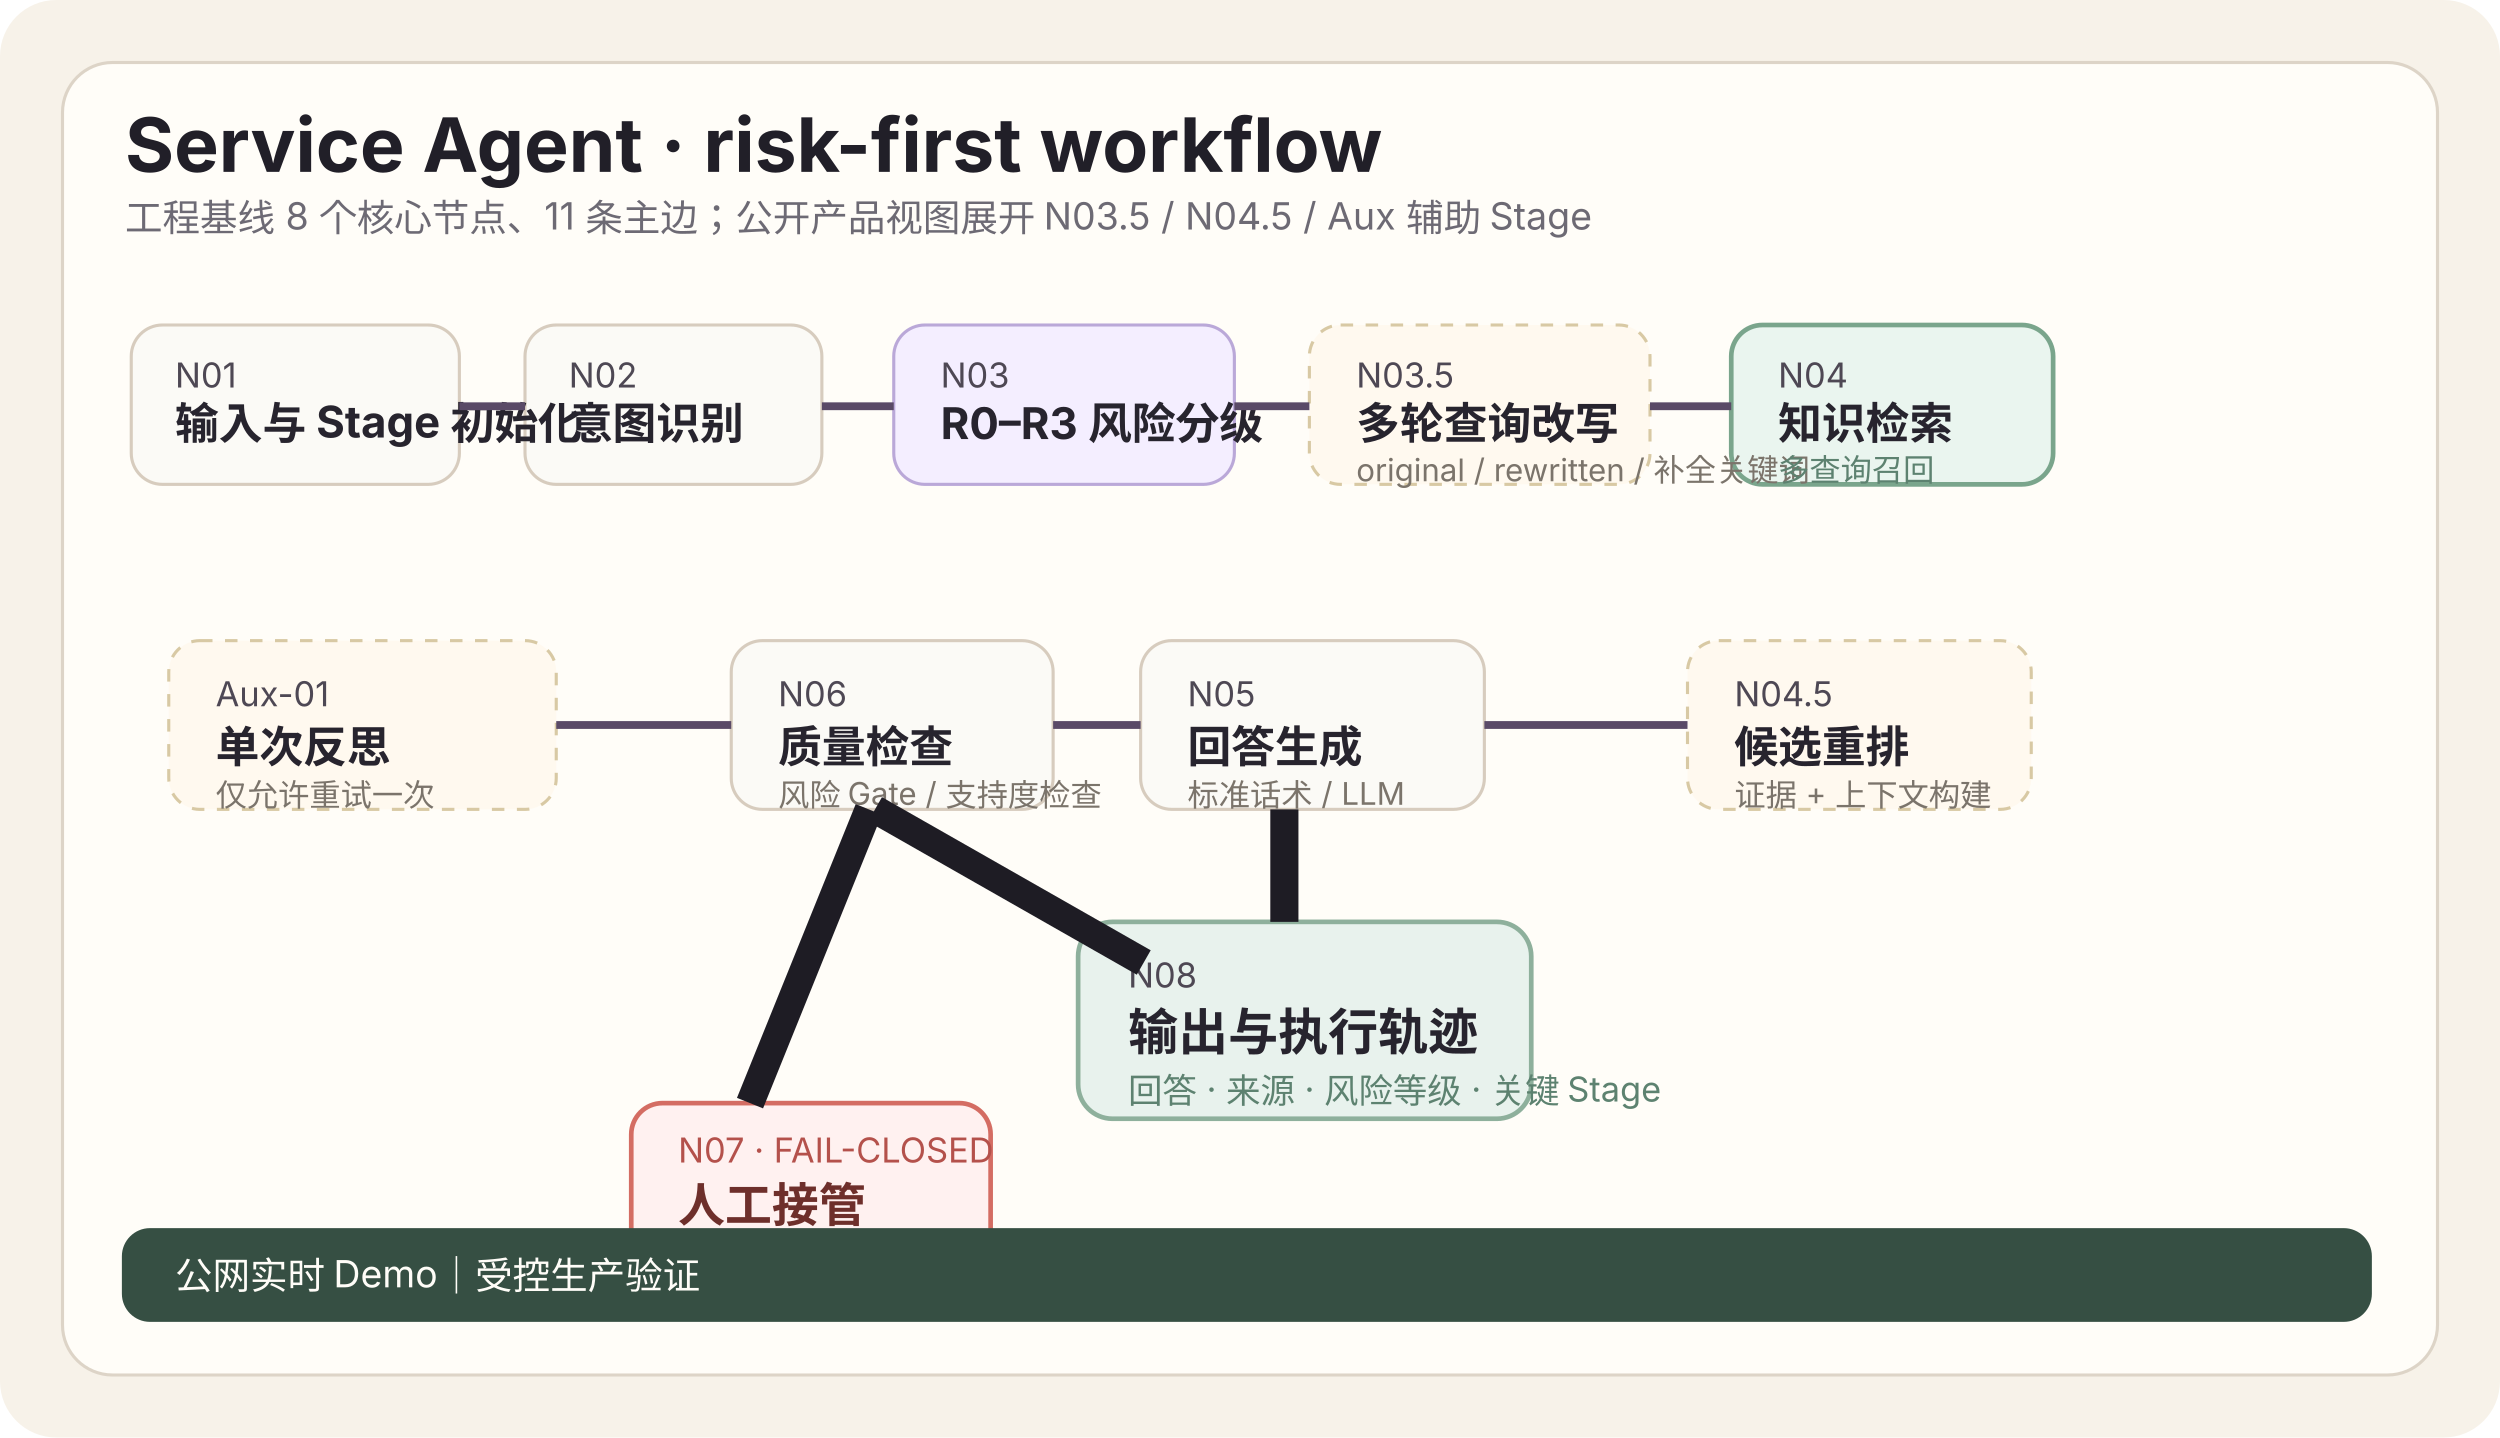
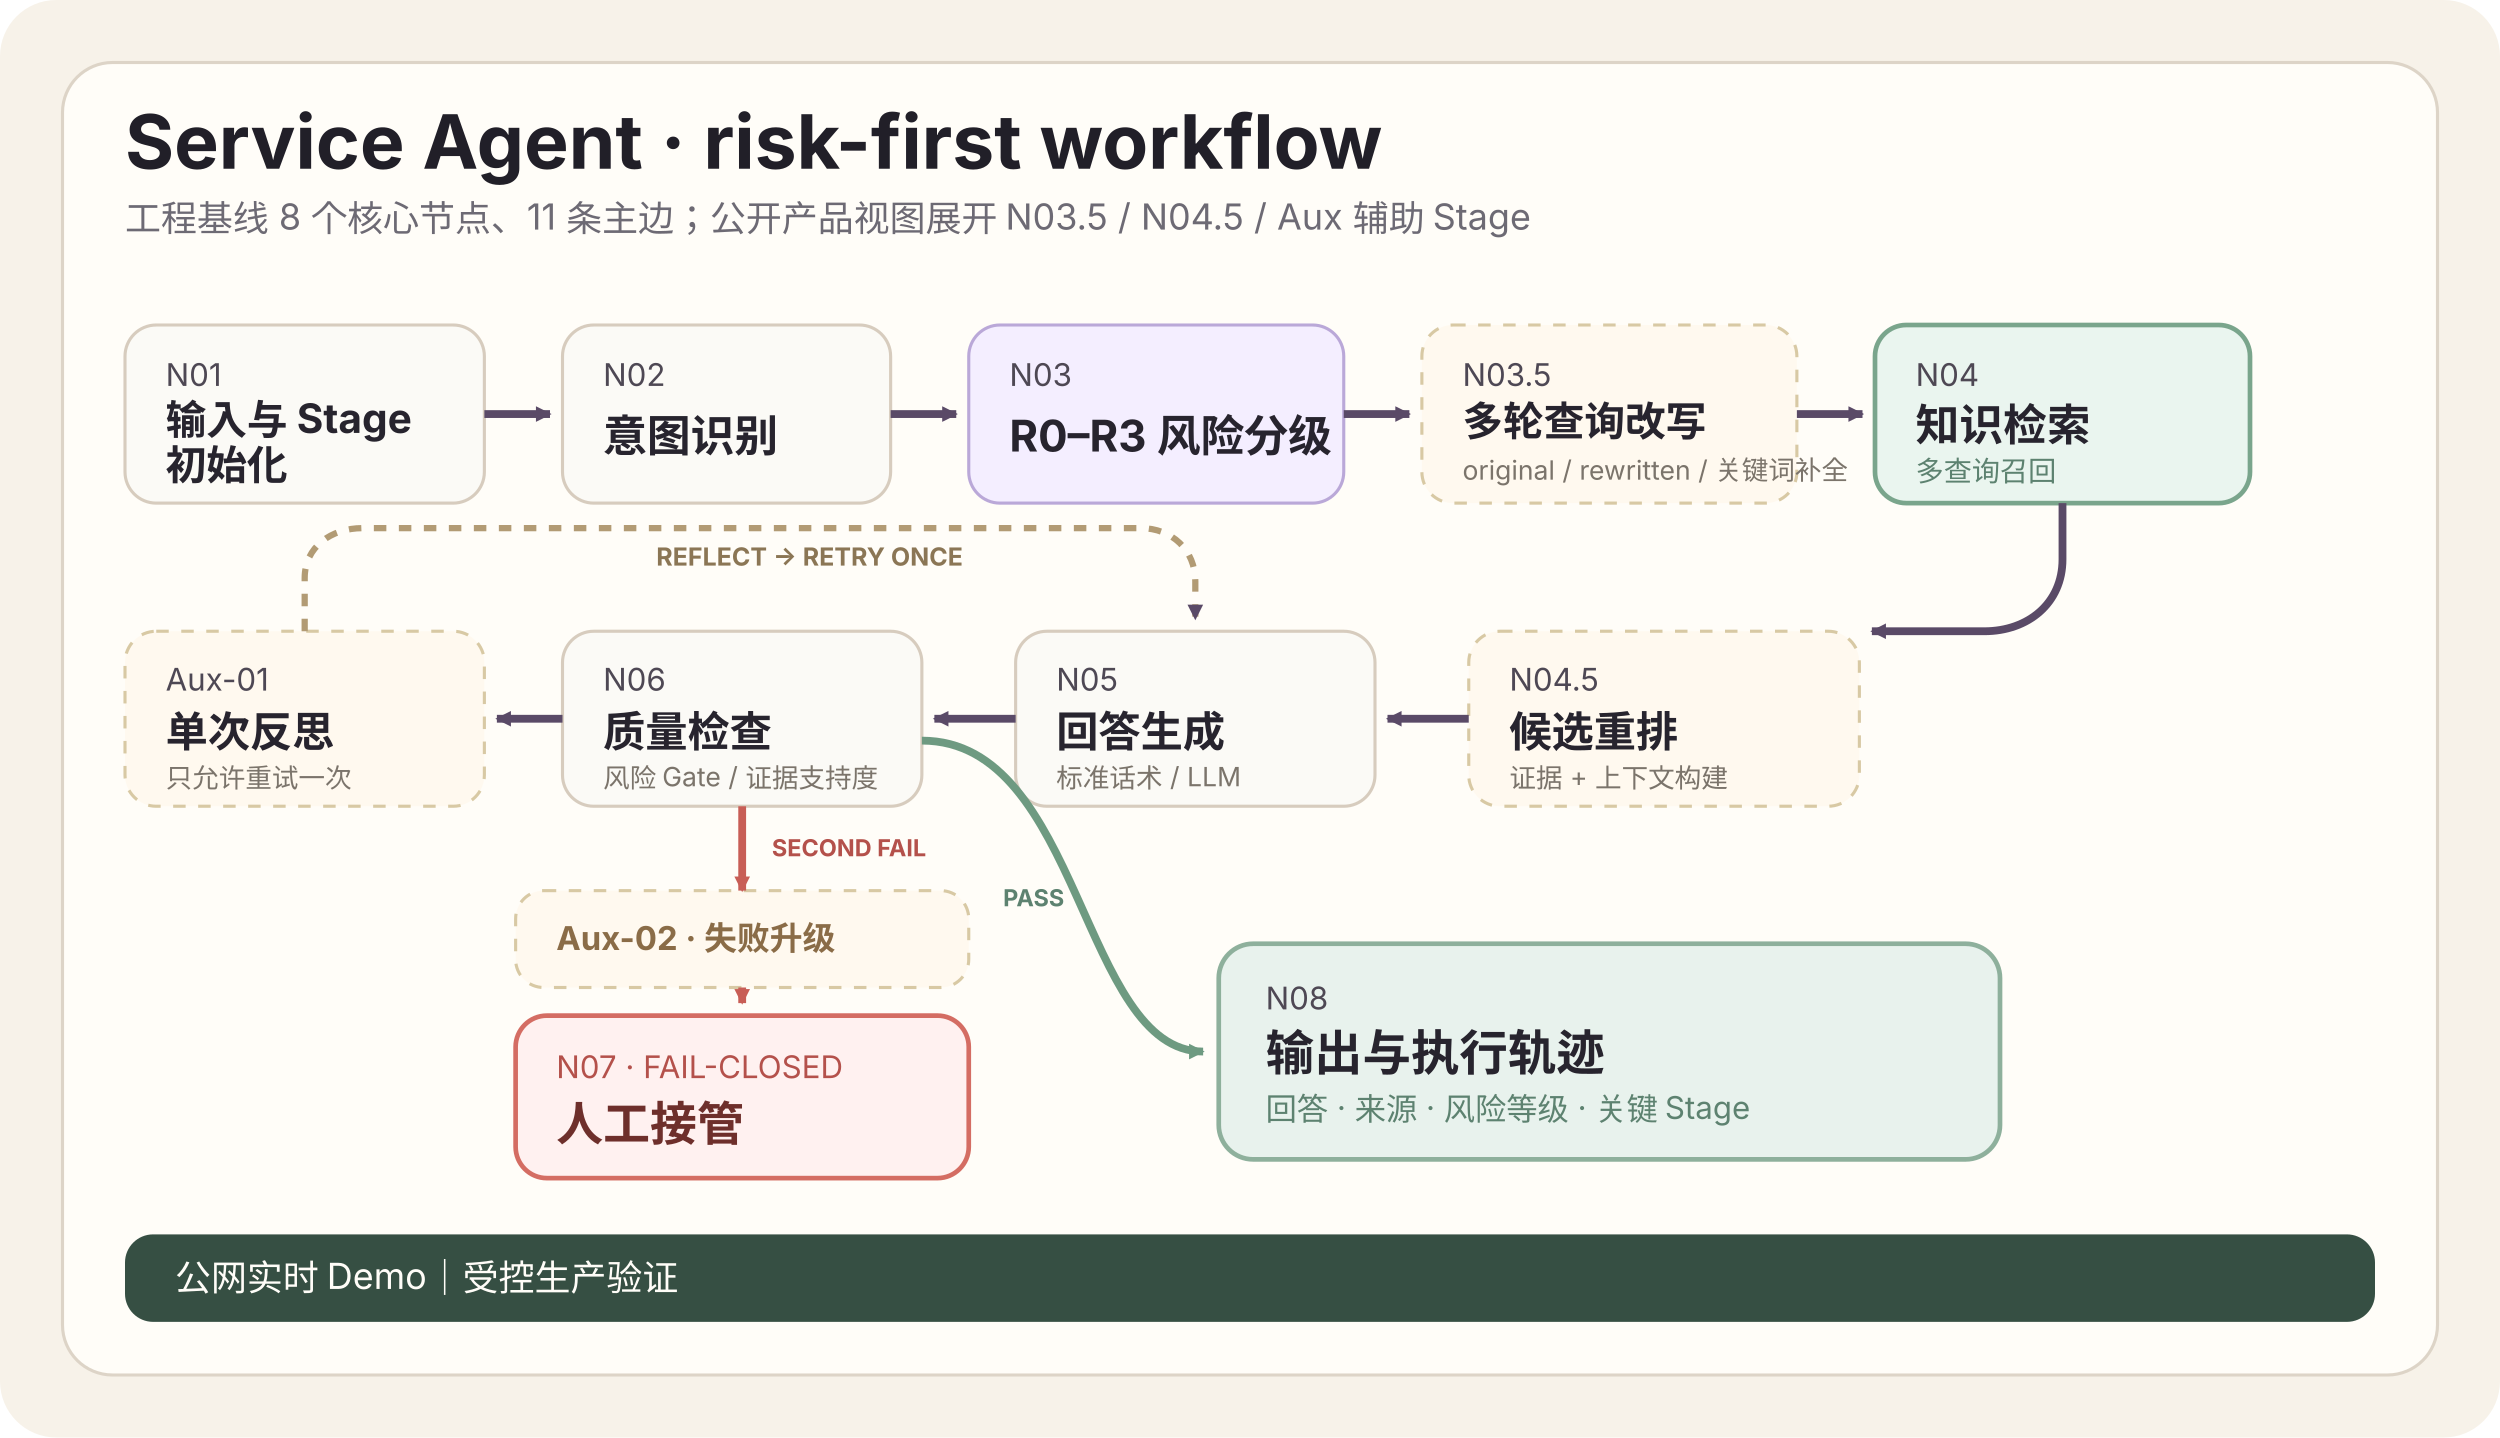
<svg xmlns="http://www.w3.org/2000/svg" width="1600" height="920" viewBox="0 0 1600 920" fill="none">
+   <defs>
+     <marker id="arrow-plum" markerWidth="10" markerHeight="10" refX="9" refY="5" orient="auto" markerUnits="userSpaceOnUse">
+       <path d="M0 0L10 5L0 10Z" fill="#5A4A67" />
+     </marker>
+     <marker id="arrow-green" markerWidth="10" markerHeight="10" refX="9" refY="5" orient="auto" markerUnits="userSpaceOnUse">
+       <path d="M0 0L10 5L0 10Z" fill="#6E9A81" />
+     </marker>
+     <marker id="arrow-red" markerWidth="10" markerHeight="10" refX="9" refY="5" orient="auto" markerUnits="userSpaceOnUse">
+       <path d="M0 0L10 5L0 10Z" fill="#C85E56" />
+     </marker>
+   </defs>
  <rect width="1600" height="920" rx="36" fill="#F7F2E9" />
  <rect x="40" y="40" width="1520" height="840" rx="32" fill="#FFFDF8" stroke="#DDD4C7" stroke-width="2" />
-   <text x="80" y="110" fill="#211F28" font-size="48" font-weight="700" font-family="Inter, Arial">Service Agent · risk-first workflow</text>
-   <text x="80" y="148" fill="#6D6A74" font-size="24" font-family="Inter, Arial">工程基线 8 个核心节点、11 条主边；公开产品视图展开 N03.5 / N04.5 / Aux 辅助 Stage</text>
-   <rect x="84" y="208" width="210" height="102" rx="20" fill="#FBFAF6" stroke="#D7CCBE" stroke-width="2" />
-   <rect x="336" y="208" width="190" height="102" rx="20" fill="#FBFAF6" stroke="#D7CCBE" stroke-width="2" />
-   <rect x="572" y="208" width="218" height="102" rx="20" fill="#F4EEFF" stroke="#BAA8D8" stroke-width="2" />
-   <rect x="838" y="208" width="218" height="102" rx="20" fill="#FFF9EF" stroke="#D8C9A4" stroke-width="2" stroke-dasharray="8 8" />
-   <rect x="1108" y="208" width="206" height="102" rx="20" fill="#EAF5EF" stroke="#7AA58C" stroke-width="3" />
-   <text x="112" y="248" fill="#4E4854" font-size="22" font-family="Inter, Arial">N01</text>
-   <text x="112" y="281" fill="#27242E" font-size="28" font-weight="700" font-family="Inter, Arial">输入与 Stage 初始化</text>
-   <text x="364" y="248" fill="#4E4854" font-size="22" font-family="Inter, Arial">N02</text>
-   <text x="364" y="281" fill="#27242E" font-size="28" font-weight="700" font-family="Inter, Arial">意图识别</text>
-   <text x="602" y="248" fill="#4E4854" font-size="22" font-family="Inter, Arial">N03</text>
-   <text x="602" y="281" fill="#27242E" font-size="28" font-weight="700" font-family="Inter, Arial">R0–R3 风险分级</text>
-   <text x="868" y="248" fill="#4E4854" font-size="22" font-family="Inter, Arial">N03.5</text>
-   <text x="868" y="281" fill="#27242E" font-size="28" font-weight="700" font-family="Inter, Arial">多轮查询改写</text>
-   <text x="868" y="308" fill="#7B746B" font-size="20" font-family="Inter, Arial">original / rewritten / 补全关键词</text>
-   <text x="1138" y="248" fill="#4E4854" font-size="22" font-family="Inter, Arial">N04</text>
-   <text x="1138" y="281" fill="#27242E" font-size="28" font-weight="700" font-family="Inter, Arial">知识检索</text>
-   <text x="1138" y="308" fill="#5D8270" font-size="20" font-family="Inter, Arial">多查询召回</text>
-   <rect x="1080" y="410" width="220" height="108" rx="20" fill="#FFF9EF" stroke="#D8C9A4" stroke-width="2" stroke-dasharray="8 8" />
-   <rect x="730" y="410" width="220" height="108" rx="20" fill="#FBFAF6" stroke="#D7CCBE" stroke-width="2" />
-   <rect x="468" y="410" width="206" height="108" rx="20" fill="#FBFAF6" stroke="#D7CCBE" stroke-width="2" />
-   <rect x="108" y="410" width="248" height="108" rx="20" fill="#FFF9EF" stroke="#D8C9A4" stroke-width="2" stroke-dasharray="8 8" />
-   <text x="1110" y="452" fill="#4E4854" font-size="22" font-family="Inter, Arial">N04.5</text>
-   <text x="1110" y="488" fill="#27242E" font-size="28" font-weight="700" font-family="Inter, Arial">候选重排</text>
-   <text x="1110" y="516" fill="#7B746B" font-size="20" font-family="Inter, Arial">证据 + 上下文构建</text>
-   <text x="760" y="452" fill="#4E4854" font-size="22" font-family="Inter, Arial">N05</text>
-   <text x="760" y="488" fill="#27242E" font-size="28" font-weight="700" font-family="Inter, Arial">回答生成</text>
-   <text x="760" y="516" fill="#7B746B" font-size="20" font-family="Inter, Arial">标准话术 / LLM</text>
-   <text x="498" y="452" fill="#4E4854" font-size="22" font-family="Inter, Arial">N06</text>
-   <text x="498" y="488" fill="#27242E" font-size="28" font-weight="700" font-family="Inter, Arial">质量检查</text>
-   <text x="498" y="516" fill="#7B746B" font-size="20" font-family="Inter, Arial">风险 Gate / 支持度检查</text>
-   <text x="138" y="452" fill="#4E4854" font-size="22" font-family="Inter, Arial">Aux-01</text>
-   <text x="138" y="488" fill="#27242E" font-size="28" font-weight="700" font-family="Inter, Arial">单次反思</text>
-   <text x="138" y="516" fill="#7B746B" font-size="20" font-family="Inter, Arial">仅允许重试一次</text>
-   <rect x="690" y="590" width="290" height="126" rx="22" fill="#E8F2ED" stroke="#8EB09C" stroke-width="3" />
-   <rect x="404" y="706" width="230" height="104" rx="20" fill="#FFF1F0" stroke="#D46D63" stroke-width="3" />
-   <text x="722" y="632" fill="#4E4854" font-size="22" font-family="Inter, Arial">N08</text>
-   <text x="722" y="672" fill="#27242E" font-size="32" font-weight="700" font-family="Inter, Arial">输出与执行轨迹</text>
-   <text x="722" y="706" fill="#5D8270" font-size="22" font-family="Inter, Arial">回答 · 来源 · 风险等级 · 关键 Stage</text>
-   <text x="434" y="744" fill="#B4514B" font-size="22" font-family="Inter, Arial">N07 · FAIL-CLOSED</text>
-   <text x="434" y="782" fill="#6E2F2B" font-size="30" font-weight="700" font-family="Inter, Arial">人工接管</text>
-   <path d="M294 260H336" stroke="#5A4A67" stroke-width="5" />
-   <path d="M526 260H572" stroke="#5A4A67" stroke-width="5" />
-   <path d="M790 260H838" stroke="#5A4A67" stroke-width="5" />
-   <path d="M1056 260H1108" stroke="#5A4A67" stroke-width="5" />
-   <path d="M1080 464H950" stroke="#5A4A67" stroke-width="5" />
-   <path d="M730 464H674" stroke="#5A4A67" stroke-width="5" />
-   <path d="M468 464H356" stroke="#5A4A67" stroke-width="5" />
-   <path d="M556 518L480 706" stroke="#1E1C24" stroke-width="18" />
-   <path d="M560 518L732 616" stroke="#1E1C24" stroke-width="18" />
-   <path d="M822 518L822 590" stroke="#1E1C24" stroke-width="18" />
-   <rect x="78" y="786" width="1440" height="60" rx="18" fill="#364F43" />
-   <text x="112" y="825" fill="#FFFDF8" font-size="24" font-family="Inter, Arial">公网实时 Demo｜受控生产验证</text>
+   <text x="80" y="108" fill="#211F28" font-size="48" font-weight="700" font-family="Inter, 'Noto Sans SC', 'Microsoft YaHei', Arial, sans-serif">Service Agent · risk-first workflow</text>
+   <text x="80" y="148" fill="#6D6A74" font-size="23" font-family="Inter, 'Noto Sans SC', 'Microsoft YaHei', Arial, sans-serif">工程基线 8 个核心节点、11 条主边；公开产品视图展开 N03.5 / N04.5 / Aux 辅助 Stage</text>
+   <rect x="80" y="208" width="230" height="114" rx="20" fill="#FBFAF6" stroke="#D7CCBE" stroke-width="2" />
+   <text x="106" y="247" fill="#4E4854" font-size="20" font-family="Inter, 'Noto Sans SC', 'Microsoft YaHei', Arial, sans-serif">N01</text>
+   <text x="106" y="278" fill="#27242E" font-size="26" font-weight="700" font-family="Inter, 'Noto Sans SC', 'Microsoft YaHei', Arial, sans-serif">输入与 Stage</text>
+   <text x="106" y="307" fill="#27242E" font-size="26" font-weight="700" font-family="Inter, 'Noto Sans SC', 'Microsoft YaHei', Arial, sans-serif">初始化</text>
+   <rect x="360" y="208" width="210" height="114" rx="20" fill="#FBFAF6" stroke="#D7CCBE" stroke-width="2" />
+   <text x="386" y="247" fill="#4E4854" font-size="20" font-family="Inter, 'Noto Sans SC', 'Microsoft YaHei', Arial, sans-serif">N02</text>
+   <text x="386" y="289" fill="#27242E" font-size="28" font-weight="700" font-family="Inter, 'Noto Sans SC', 'Microsoft YaHei', Arial, sans-serif">意图识别</text>
+   <rect x="620" y="208" width="240" height="114" rx="20" fill="#F4EEFF" stroke="#BAA8D8" stroke-width="2" />
+   <text x="646" y="247" fill="#4E4854" font-size="20" font-family="Inter, 'Noto Sans SC', 'Microsoft YaHei', Arial, sans-serif">N03</text>
+   <text x="646" y="289" fill="#27242E" font-size="28" font-weight="700" font-family="Inter, 'Noto Sans SC', 'Microsoft YaHei', Arial, sans-serif">R0–R3 风险分级</text>
+   <rect x="910" y="208" width="240" height="114" rx="20" fill="#FFF9EF" stroke="#D8C9A4" stroke-width="2" stroke-dasharray="8 8" />
+   <text x="936" y="247" fill="#4E4854" font-size="20" font-family="Inter, 'Noto Sans SC', 'Microsoft YaHei', Arial, sans-serif">N03.5</text>
+   <text x="936" y="279" fill="#27242E" font-size="26" font-weight="700" font-family="Inter, 'Noto Sans SC', 'Microsoft YaHei', Arial, sans-serif">多轮查询改写</text>
+   <text x="936" y="307" fill="#7B746B" font-size="17" font-family="Inter, 'Noto Sans SC', 'Microsoft YaHei', Arial, sans-serif">original / rewritten / 关键词补全</text>
+   <rect x="1200" y="208" width="240" height="114" rx="20" fill="#EAF5EF" stroke="#7AA58C" stroke-width="3" />
+   <text x="1226" y="247" fill="#4E4854" font-size="20" font-family="Inter, 'Noto Sans SC', 'Microsoft YaHei', Arial, sans-serif">N04</text>
+   <text x="1226" y="282" fill="#27242E" font-size="28" font-weight="700" font-family="Inter, 'Noto Sans SC', 'Microsoft YaHei', Arial, sans-serif">知识检索</text>
+   <text x="1226" y="308" fill="#5D8270" font-size="18" font-family="Inter, 'Noto Sans SC', 'Microsoft YaHei', Arial, sans-serif">多查询召回</text>
+   <path d="M310 265H352" stroke="#5A4A67" stroke-width="5" marker-end="url(#arrow-plum)" />
+   <path d="M570 265H612" stroke="#5A4A67" stroke-width="5" marker-end="url(#arrow-plum)" />
+   <path d="M860 265H902" stroke="#5A4A67" stroke-width="5" marker-end="url(#arrow-plum)" />
+   <path d="M1150 265H1192" stroke="#5A4A67" stroke-width="5" marker-end="url(#arrow-plum)" />
+   <rect x="940" y="404" width="250" height="112" rx="20" fill="#FFF9EF" stroke="#D8C9A4" stroke-width="2" stroke-dasharray="8 8" />
+   <text x="966" y="442" fill="#4E4854" font-size="20" font-family="Inter, 'Noto Sans SC', 'Microsoft YaHei', Arial, sans-serif">N04.5</text>
+   <text x="966" y="478" fill="#27242E" font-size="27" font-weight="700" font-family="Inter, 'Noto Sans SC', 'Microsoft YaHei', Arial, sans-serif">候选重排</text>
+   <text x="966" y="504" fill="#7B746B" font-size="17" font-family="Inter, 'Noto Sans SC', 'Microsoft YaHei', Arial, sans-serif">证据 + 上下文构建</text>
+   <rect x="650" y="404" width="230" height="112" rx="20" fill="#FBFAF6" stroke="#D7CCBE" stroke-width="2" />
+   <text x="676" y="442" fill="#4E4854" font-size="20" font-family="Inter, 'Noto Sans SC', 'Microsoft YaHei', Arial, sans-serif">N05</text>
+   <text x="676" y="478" fill="#27242E" font-size="27" font-weight="700" font-family="Inter, 'Noto Sans SC', 'Microsoft YaHei', Arial, sans-serif">回答生成</text>
+   <text x="676" y="504" fill="#7B746B" font-size="17" font-family="Inter, 'Noto Sans SC', 'Microsoft YaHei', Arial, sans-serif">标准话术 / LLM</text>
+   <rect x="360" y="404" width="230" height="112" rx="20" fill="#FBFAF6" stroke="#D7CCBE" stroke-width="2" />
+   <text x="386" y="442" fill="#4E4854" font-size="20" font-family="Inter, 'Noto Sans SC', 'Microsoft YaHei', Arial, sans-serif">N06</text>
+   <text x="386" y="478" fill="#27242E" font-size="27" font-weight="700" font-family="Inter, 'Noto Sans SC', 'Microsoft YaHei', Arial, sans-serif">质量检查</text>
+   <text x="386" y="504" fill="#7B746B" font-size="17" font-family="Inter, 'Noto Sans SC', 'Microsoft YaHei', Arial, sans-serif">风险 Gate / 证据支持度</text>
+   <rect x="80" y="404" width="230" height="112" rx="20" fill="#FFF9EF" stroke="#D8C9A4" stroke-width="2" stroke-dasharray="8 8" />
+   <text x="106" y="442" fill="#4E4854" font-size="20" font-family="Inter, 'Noto Sans SC', 'Microsoft YaHei', Arial, sans-serif">Aux-01</text>
+   <text x="106" y="478" fill="#27242E" font-size="27" font-weight="700" font-family="Inter, 'Noto Sans SC', 'Microsoft YaHei', Arial, sans-serif">单次反思</text>
+   <text x="106" y="504" fill="#7B746B" font-size="17" font-family="Inter, 'Noto Sans SC', 'Microsoft YaHei', Arial, sans-serif">只允许重试一次</text>
+   <path d="M1320 322V358C1320 386 1298 404 1270 404H1198" stroke="#5A4A67" stroke-width="5" fill="none" marker-end="url(#arrow-plum)" />
+   <path d="M940 460H888" stroke="#5A4A67" stroke-width="5" marker-end="url(#arrow-plum)" />
+   <path d="M650 460H598" stroke="#5A4A67" stroke-width="5" marker-end="url(#arrow-plum)" />
+   <path d="M360 460H318" stroke="#5A4A67" stroke-width="5" marker-end="url(#arrow-plum)" />
+   <path d="M195 404V370C195 350 212 338 232 338H730C750 338 765 352 765 372V396" stroke="#B29B74" stroke-width="4" stroke-dasharray="8 8" fill="none" marker-end="url(#arrow-plum)" />
+   <text x="420" y="362" fill="#8B7655" font-size="16" font-weight="700" font-family="Inter, 'Noto Sans SC', 'Microsoft YaHei', Arial, sans-serif">REFLECT → RETRY ONCE</text>
+   <rect x="330" y="570" width="290" height="62" rx="18" fill="#FFF9EF" stroke="#D8C9A4" stroke-width="2" stroke-dasharray="8 8" />
+   <text x="356" y="608" fill="#8A6C47" font-size="21" font-weight="700" font-family="Inter, 'Noto Sans SC', 'Microsoft YaHei', Arial, sans-serif">Aux-02 · 失败升级</text>
+   <rect x="330" y="650" width="290" height="104" rx="20" fill="#FFF1F0" stroke="#D46D63" stroke-width="3" />
+   <text x="356" y="690" fill="#B4514B" font-size="20" font-family="Inter, 'Noto Sans SC', 'Microsoft YaHei', Arial, sans-serif">N07 · FAIL-CLOSED</text>
+   <text x="356" y="730" fill="#6E2F2B" font-size="30" font-weight="700" font-family="Inter, 'Noto Sans SC', 'Microsoft YaHei', Arial, sans-serif">人工接管</text>
+   <rect x="780" y="604" width="500" height="138" rx="22" fill="#E8F2ED" stroke="#8EB09C" stroke-width="3" />
+   <text x="810" y="646" fill="#4E4854" font-size="20" font-family="Inter, 'Noto Sans SC', 'Microsoft YaHei', Arial, sans-serif">N08</text>
+   <text x="810" y="685" fill="#27242E" font-size="31" font-weight="700" font-family="Inter, 'Noto Sans SC', 'Microsoft YaHei', Arial, sans-serif">输出与执行轨迹</text>
+   <text x="810" y="717" fill="#5D8270" font-size="20" font-family="Inter, 'Noto Sans SC', 'Microsoft YaHei', Arial, sans-serif">回答 · 来源 · 风险等级 · 关键 Stage</text>
+   <path d="M475 516V558C475 566 475 568 475 570" stroke="#C85E56" stroke-width="5" marker-end="url(#arrow-red)" />
+   <path d="M475 632V642" stroke="#C85E56" stroke-width="5" marker-end="url(#arrow-red)" />
+   <text x="494" y="548" fill="#B4514B" font-size="15" font-weight="700" font-family="Inter, 'Noto Sans SC', 'Microsoft YaHei', Arial, sans-serif">SECOND FAIL</text>
+   <path d="M590 474C692 474 692 673 770 673" stroke="#6E9A81" stroke-width="5" fill="none" marker-end="url(#arrow-green)" />
+   <text x="642" y="580" fill="#5D8270" font-size="15" font-weight="700" font-family="Inter, 'Noto Sans SC', 'Microsoft YaHei', Arial, sans-serif">PASS</text>
+   <rect x="80" y="790" width="1440" height="56" rx="18" fill="#364F43" />
+   <text x="112" y="826" fill="#FFFDF8" font-size="23" font-family="Inter, 'Noto Sans SC', 'Microsoft YaHei', Arial, sans-serif">公网实时 Demo｜受控生产验证</text>
</svg>
